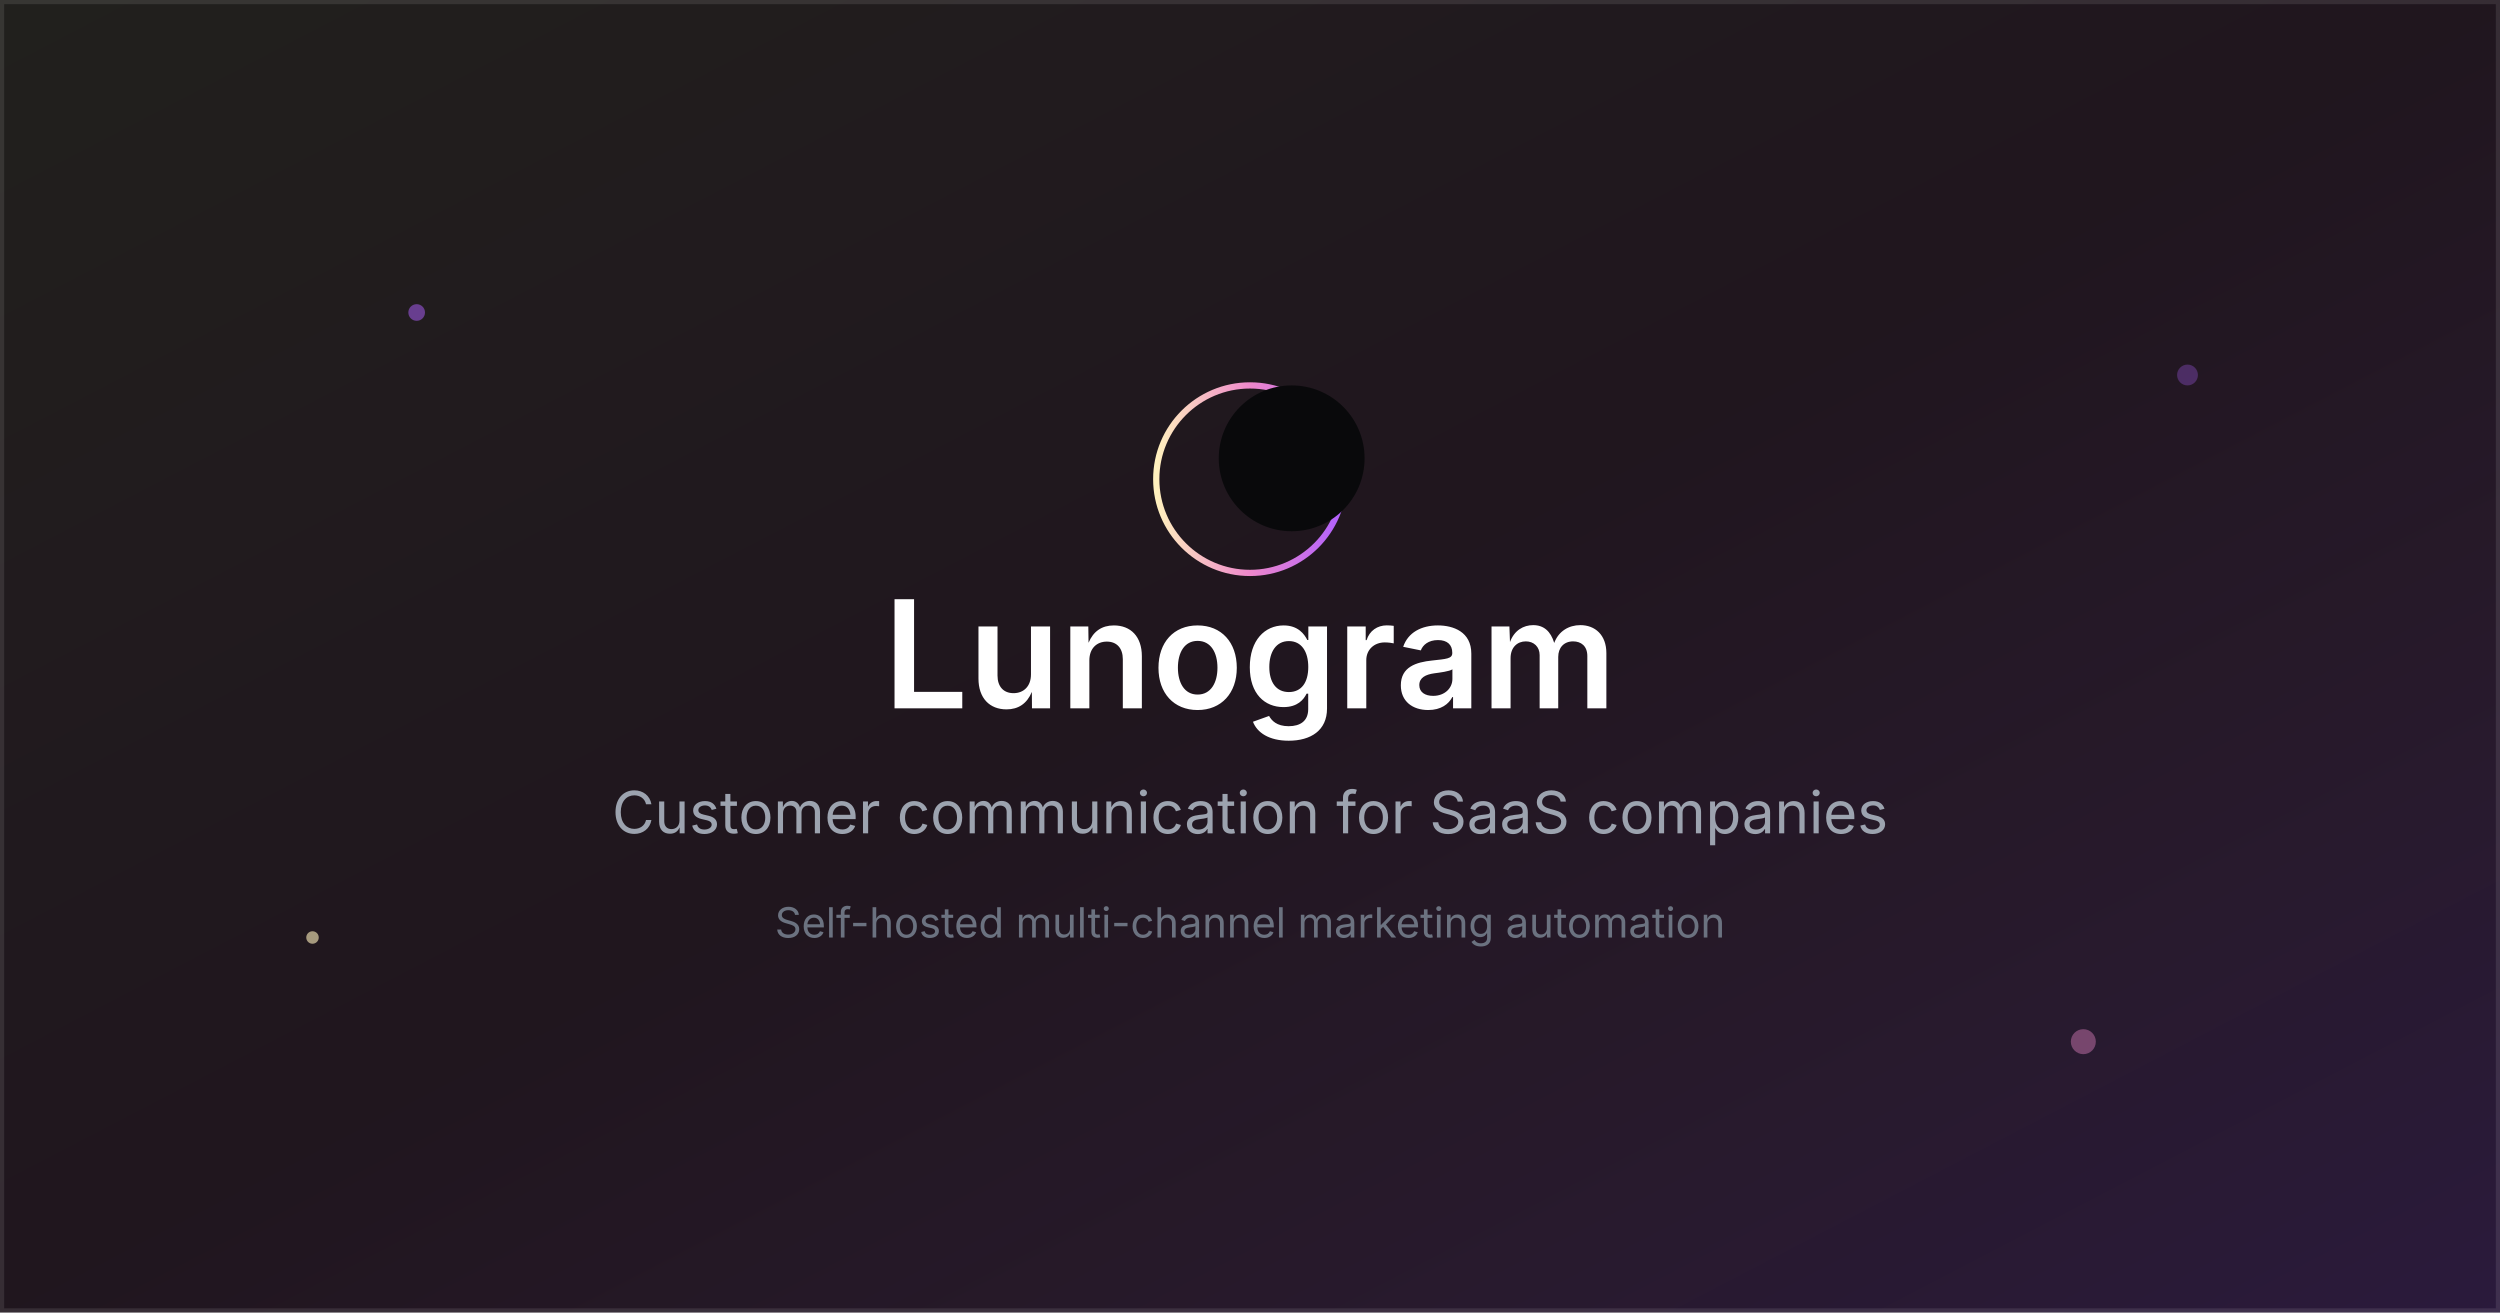
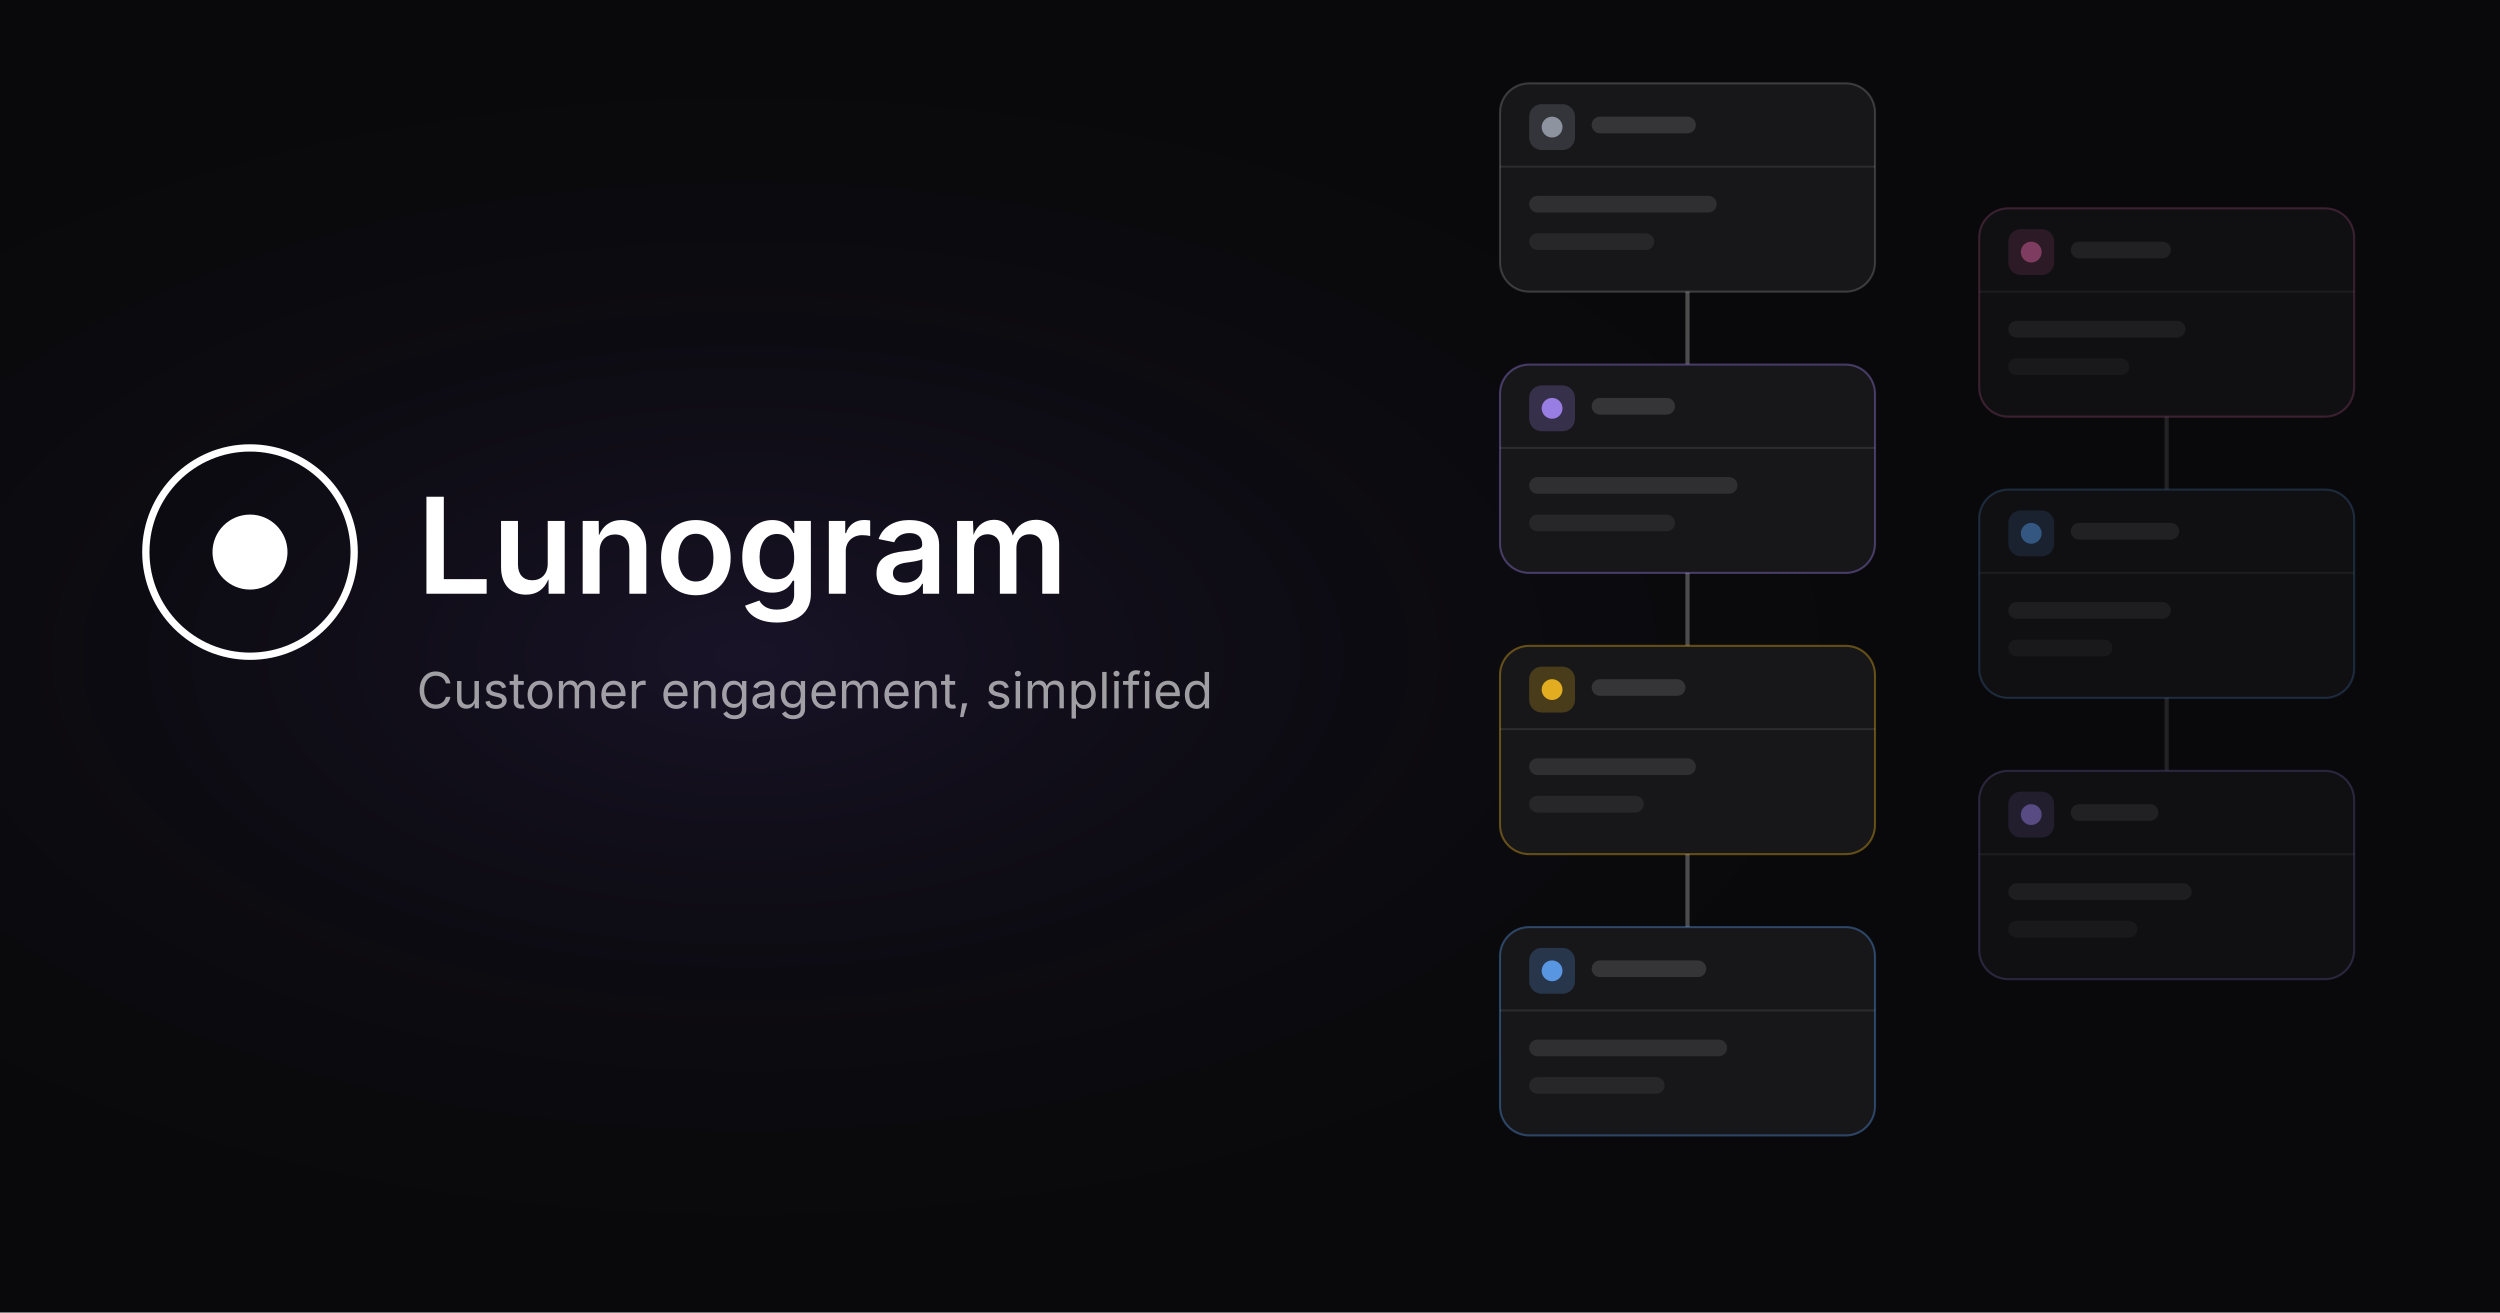
<svg xmlns="http://www.w3.org/2000/svg" width="1200" height="630" viewBox="0 0 1200 630" fill="none">
  <rect width="1200" height="630" fill="#09090b" />
  <defs>
-     <linearGradient id="grad1" x1="0%" y1="0%" x2="100%" y2="100%">
-       <stop offset="0%" style="stop-color:#fff1be;stop-opacity:0.1" />
-       <stop offset="50%" style="stop-color:#ee87cb;stop-opacity:0.1" />
-       <stop offset="100%" style="stop-color:#b060ff;stop-opacity:0.2" />
-     </linearGradient>
-     <linearGradient id="textGrad" x1="0%" y1="0%" x2="100%" y2="0%">
-       <stop offset="0%" style="stop-color:#fff1be" />
-       <stop offset="50%" style="stop-color:#ee87cb" />
-       <stop offset="100%" style="stop-color:#b060ff" />
-     </linearGradient>
+     <radialGradient id="glow" cx="30%" cy="50%" r="50%" fx="30%" fy="50%">
+       <stop offset="0%" style="stop-color:#8b5cf6;stop-opacity:0.12" />
+       <stop offset="100%" style="stop-color:#09090b;stop-opacity:0" />
+     </radialGradient>
  </defs>
-   <rect width="1200" height="630" fill="url(#grad1)" />
-   <g transform="translate(550, 180)">
-     <circle cx="50" cy="50" r="45" stroke="url(#textGrad)" stroke-width="3" fill="none" />
-     <circle cx="70" cy="40" r="35" fill="#09090b" />
+   <rect width="1200" height="630" fill="url(#glow)" />
+   <g transform="translate(120, 265)">
+     <circle cx="0" cy="0" r="50" stroke="white" stroke-width="3.5" fill="none" />
+     <circle cx="0" cy="0" r="18" fill="white" />
  </g>
-   <text x="600" y="340" font-family="Inter, system-ui, sans-serif" font-size="72" font-weight="600" fill="white" text-anchor="middle">
+   <text x="200" y="285" font-family="Inter, system-ui, sans-serif" font-size="64" font-weight="600" fill="white">
    Lunogram
  </text>
-   <text x="600" y="400" font-family="Inter, system-ui, sans-serif" font-size="28" fill="#9ca3af" text-anchor="middle">
-     Customer communication for SaaS companies
+   <text x="200" y="340" font-family="Inter, system-ui, sans-serif" font-size="24" fill="white" fill-opacity="0.6">
+     Customer engagement, simplified
  </text>
-   <text x="600" y="450" font-family="Inter, system-ui, sans-serif" font-size="20" fill="#6b7280" text-anchor="middle">
-     Self-hosted multi-channel marketing automation
-   </text>
-   <circle cx="200" cy="150" r="4" fill="#b060ff" opacity="0.5" />
-   <circle cx="1000" cy="500" r="6" fill="#ee87cb" opacity="0.4" />
-   <circle cx="150" cy="450" r="3" fill="#fff1be" opacity="0.6" />
-   <circle cx="1050" cy="180" r="5" fill="#b060ff" opacity="0.3" />
-   <rect x="1" y="1" width="1198" height="628" stroke="#ffffff" stroke-opacity="0.1" stroke-width="2" fill="none" rx="0" />
+   <g opacity="0.9">
+     <g transform="translate(720, 40)">
+       <rect width="180" height="100" rx="14" fill="#18181b" stroke="white" stroke-opacity="0.2" />
+       <line x1="0" y1="40" x2="180" y2="40" stroke="white" stroke-opacity="0.1" />
+       <rect x="14" y="10" width="22" height="22" rx="6" fill="#9ca3af" fill-opacity="0.25" />
+       <circle cx="25" cy="21" r="5" fill="#9ca3af" />
+       <rect x="44" y="16" width="50" height="8" rx="4" fill="white" fill-opacity="0.15" />
+       <rect x="14" y="54" width="90" height="8" rx="4" fill="white" fill-opacity="0.12" />
+       <rect x="14" y="72" width="60" height="8" rx="4" fill="white" fill-opacity="0.08" />
+     </g>
+     <line x1="810" y1="140" x2="810" y2="175" stroke="white" stroke-opacity="0.3" stroke-width="2" />
+     <g transform="translate(720, 175)">
+       <rect width="180" height="100" rx="14" fill="#18181b" stroke="#a78bfa" stroke-opacity="0.4" />
+       <line x1="0" y1="40" x2="180" y2="40" stroke="white" stroke-opacity="0.1" />
+       <rect x="14" y="10" width="22" height="22" rx="6" fill="#a78bfa" fill-opacity="0.25" />
+       <circle cx="25" cy="21" r="5" fill="#a78bfa" />
+       <rect x="44" y="16" width="40" height="8" rx="4" fill="white" fill-opacity="0.15" />
+       <rect x="14" y="54" width="100" height="8" rx="4" fill="white" fill-opacity="0.12" />
+       <rect x="14" y="72" width="70" height="8" rx="4" fill="white" fill-opacity="0.08" />
+     </g>
+     <line x1="810" y1="275" x2="810" y2="310" stroke="white" stroke-opacity="0.3" stroke-width="2" />
+     <g transform="translate(720, 310)">
+       <rect width="180" height="100" rx="14" fill="#18181b" stroke="#fbbf24" stroke-opacity="0.4" />
+       <line x1="0" y1="40" x2="180" y2="40" stroke="white" stroke-opacity="0.1" />
+       <rect x="14" y="10" width="22" height="22" rx="6" fill="#fbbf24" fill-opacity="0.25" />
+       <circle cx="25" cy="21" r="5" fill="#fbbf24" />
+       <rect x="44" y="16" width="45" height="8" rx="4" fill="white" fill-opacity="0.15" />
+       <rect x="14" y="54" width="80" height="8" rx="4" fill="white" fill-opacity="0.12" />
+       <rect x="14" y="72" width="55" height="8" rx="4" fill="white" fill-opacity="0.08" />
+     </g>
+     <line x1="810" y1="410" x2="810" y2="445" stroke="white" stroke-opacity="0.3" stroke-width="2" />
+     <g transform="translate(720, 445)">
+       <rect width="180" height="100" rx="14" fill="#18181b" stroke="#60a5fa" stroke-opacity="0.4" />
+       <line x1="0" y1="40" x2="180" y2="40" stroke="white" stroke-opacity="0.1" />
+       <rect x="14" y="10" width="22" height="22" rx="6" fill="#60a5fa" fill-opacity="0.25" />
+       <circle cx="25" cy="21" r="5" fill="#60a5fa" />
+       <rect x="44" y="16" width="55" height="8" rx="4" fill="white" fill-opacity="0.15" />
+       <rect x="14" y="54" width="95" height="8" rx="4" fill="white" fill-opacity="0.12" />
+       <rect x="14" y="72" width="65" height="8" rx="4" fill="white" fill-opacity="0.08" />
+     </g>
+   </g>
+   <g opacity="0.5">
+     <g transform="translate(950, 100)">
+       <rect width="180" height="100" rx="14" fill="#18181b" stroke="#f472b6" stroke-opacity="0.4" />
+       <line x1="0" y1="40" x2="180" y2="40" stroke="white" stroke-opacity="0.1" />
+       <rect x="14" y="10" width="22" height="22" rx="6" fill="#f472b6" fill-opacity="0.25" />
+       <circle cx="25" cy="21" r="5" fill="#f472b6" />
+       <rect x="44" y="16" width="48" height="8" rx="4" fill="white" fill-opacity="0.15" />
+       <rect x="14" y="54" width="85" height="8" rx="4" fill="white" fill-opacity="0.12" />
+       <rect x="14" y="72" width="58" height="8" rx="4" fill="white" fill-opacity="0.08" />
+     </g>
+     <line x1="1040" y1="200" x2="1040" y2="235" stroke="white" stroke-opacity="0.2" stroke-width="2" />
+     <g transform="translate(950, 235)">
+       <rect width="180" height="100" rx="14" fill="#18181b" stroke="#60a5fa" stroke-opacity="0.4" />
+       <line x1="0" y1="40" x2="180" y2="40" stroke="white" stroke-opacity="0.1" />
+       <rect x="14" y="10" width="22" height="22" rx="6" fill="#60a5fa" fill-opacity="0.25" />
+       <circle cx="25" cy="21" r="5" fill="#60a5fa" />
+       <rect x="44" y="16" width="52" height="8" rx="4" fill="white" fill-opacity="0.15" />
+       <rect x="14" y="54" width="78" height="8" rx="4" fill="white" fill-opacity="0.12" />
+       <rect x="14" y="72" width="50" height="8" rx="4" fill="white" fill-opacity="0.08" />
+     </g>
+     <line x1="1040" y1="335" x2="1040" y2="370" stroke="white" stroke-opacity="0.2" stroke-width="2" />
+     <g transform="translate(950, 370)">
+       <rect width="180" height="100" rx="14" fill="#18181b" stroke="#a78bfa" stroke-opacity="0.4" />
+       <line x1="0" y1="40" x2="180" y2="40" stroke="white" stroke-opacity="0.1" />
+       <rect x="14" y="10" width="22" height="22" rx="6" fill="#a78bfa" fill-opacity="0.25" />
+       <circle cx="25" cy="21" r="5" fill="#a78bfa" />
+       <rect x="44" y="16" width="42" height="8" rx="4" fill="white" fill-opacity="0.15" />
+       <rect x="14" y="54" width="88" height="8" rx="4" fill="white" fill-opacity="0.12" />
+       <rect x="14" y="72" width="62" height="8" rx="4" fill="white" fill-opacity="0.08" />
+     </g>
+   </g>
</svg>
